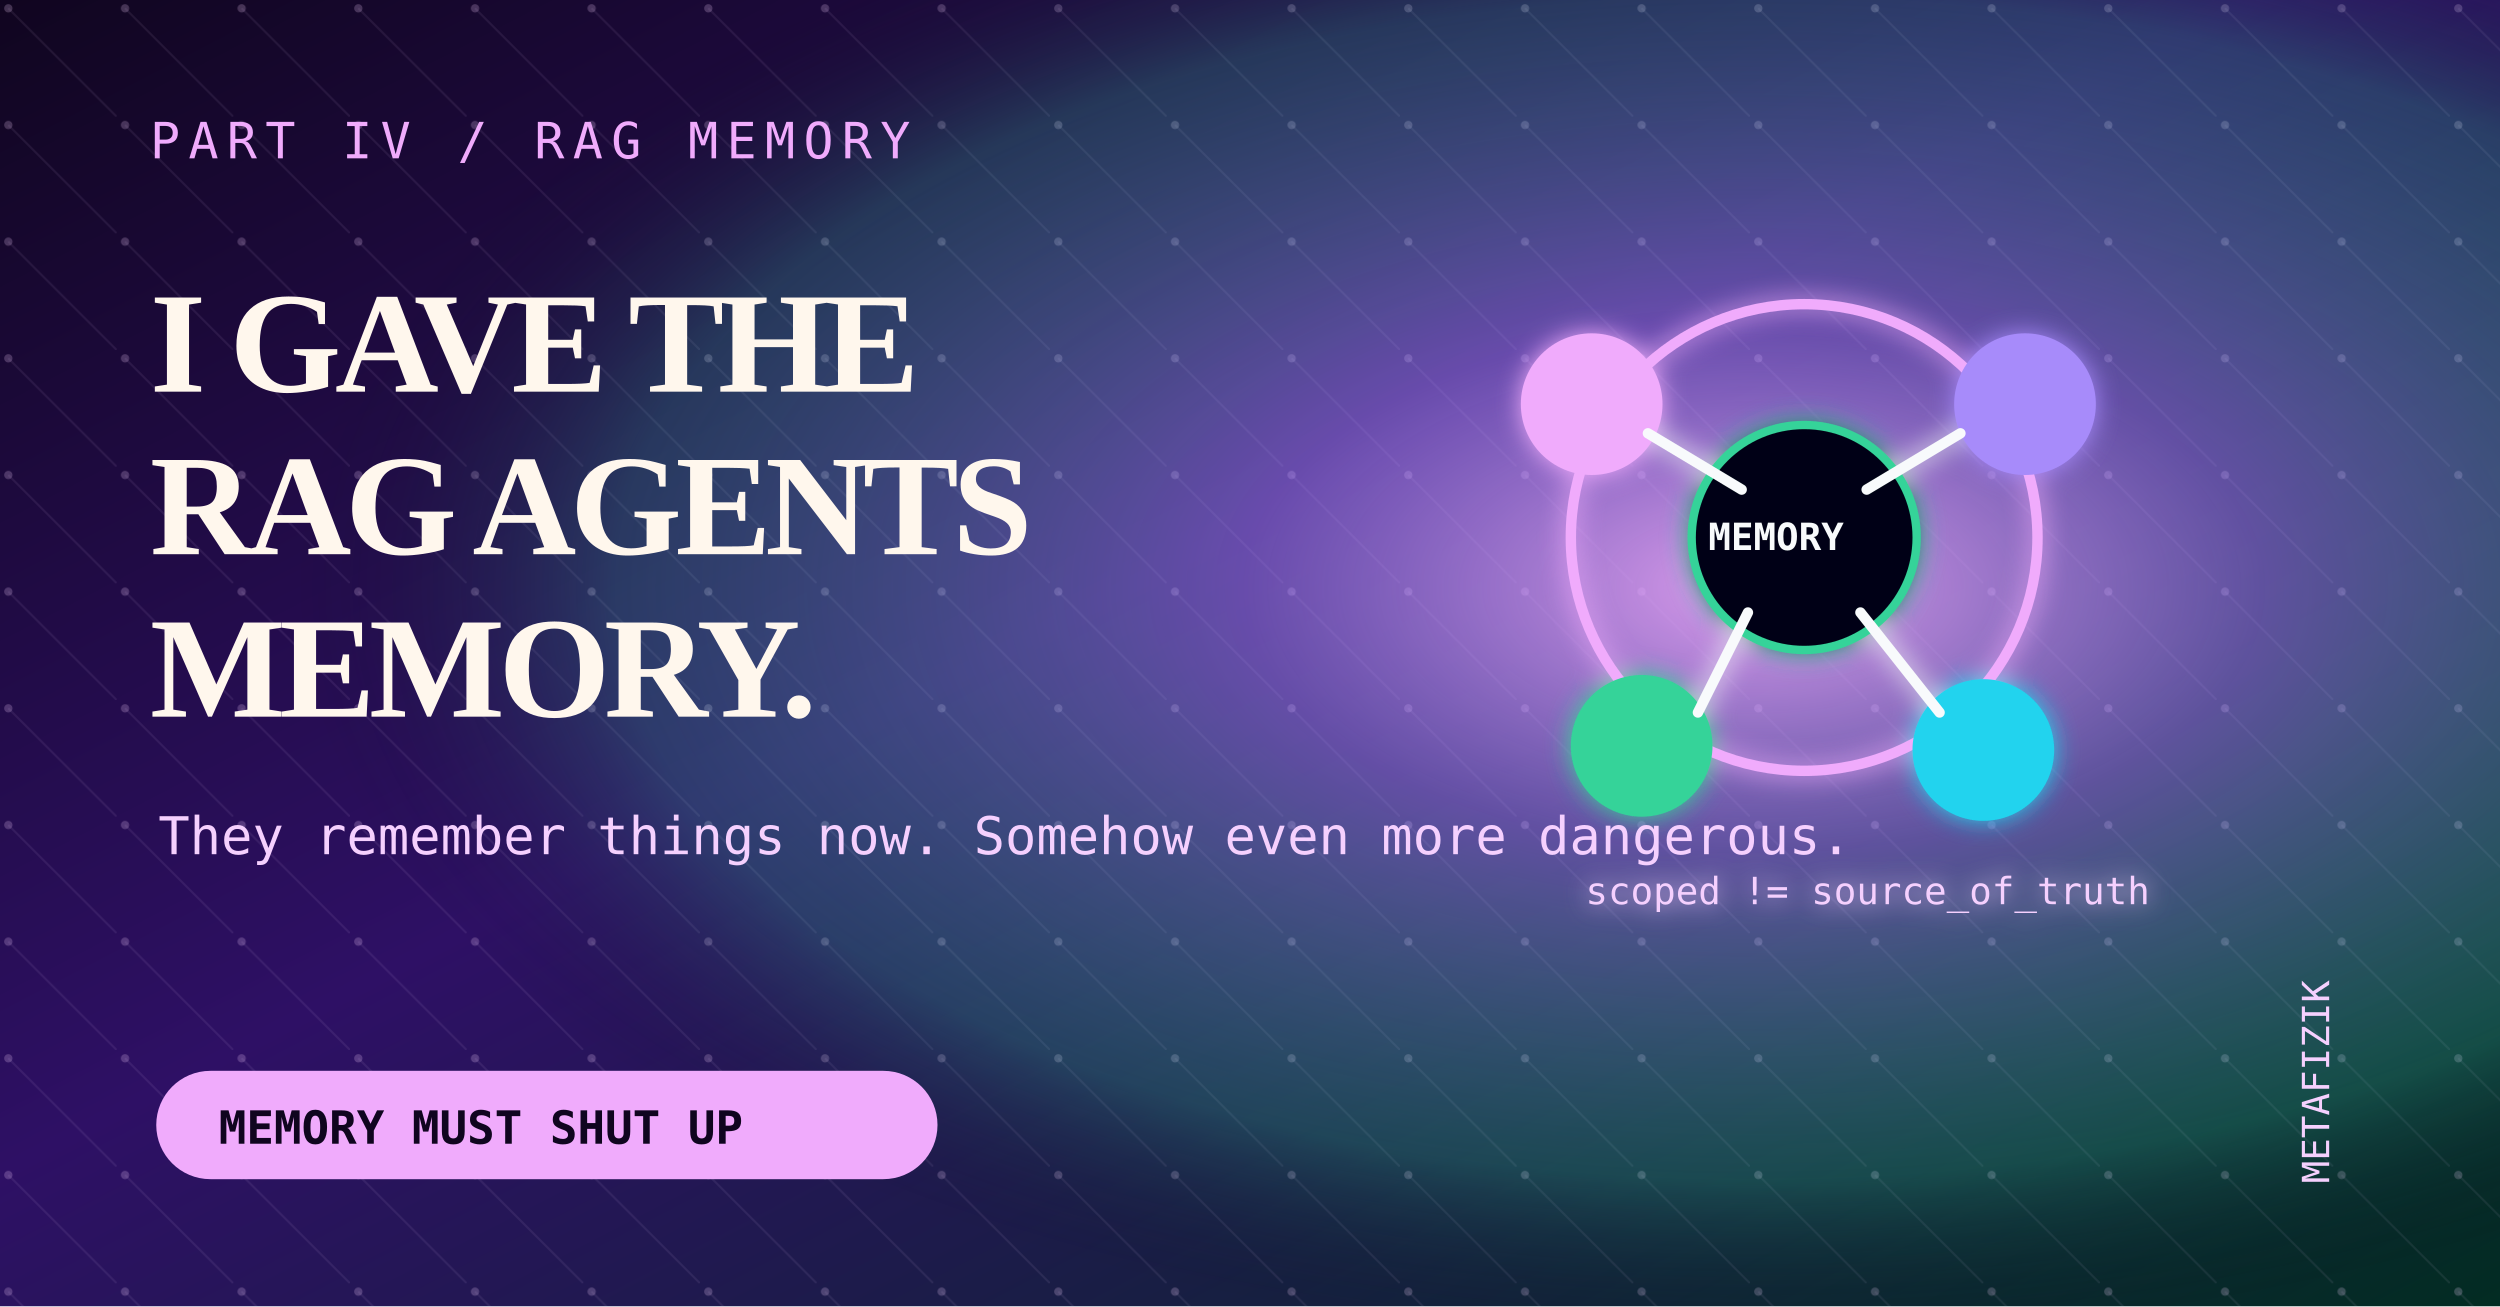
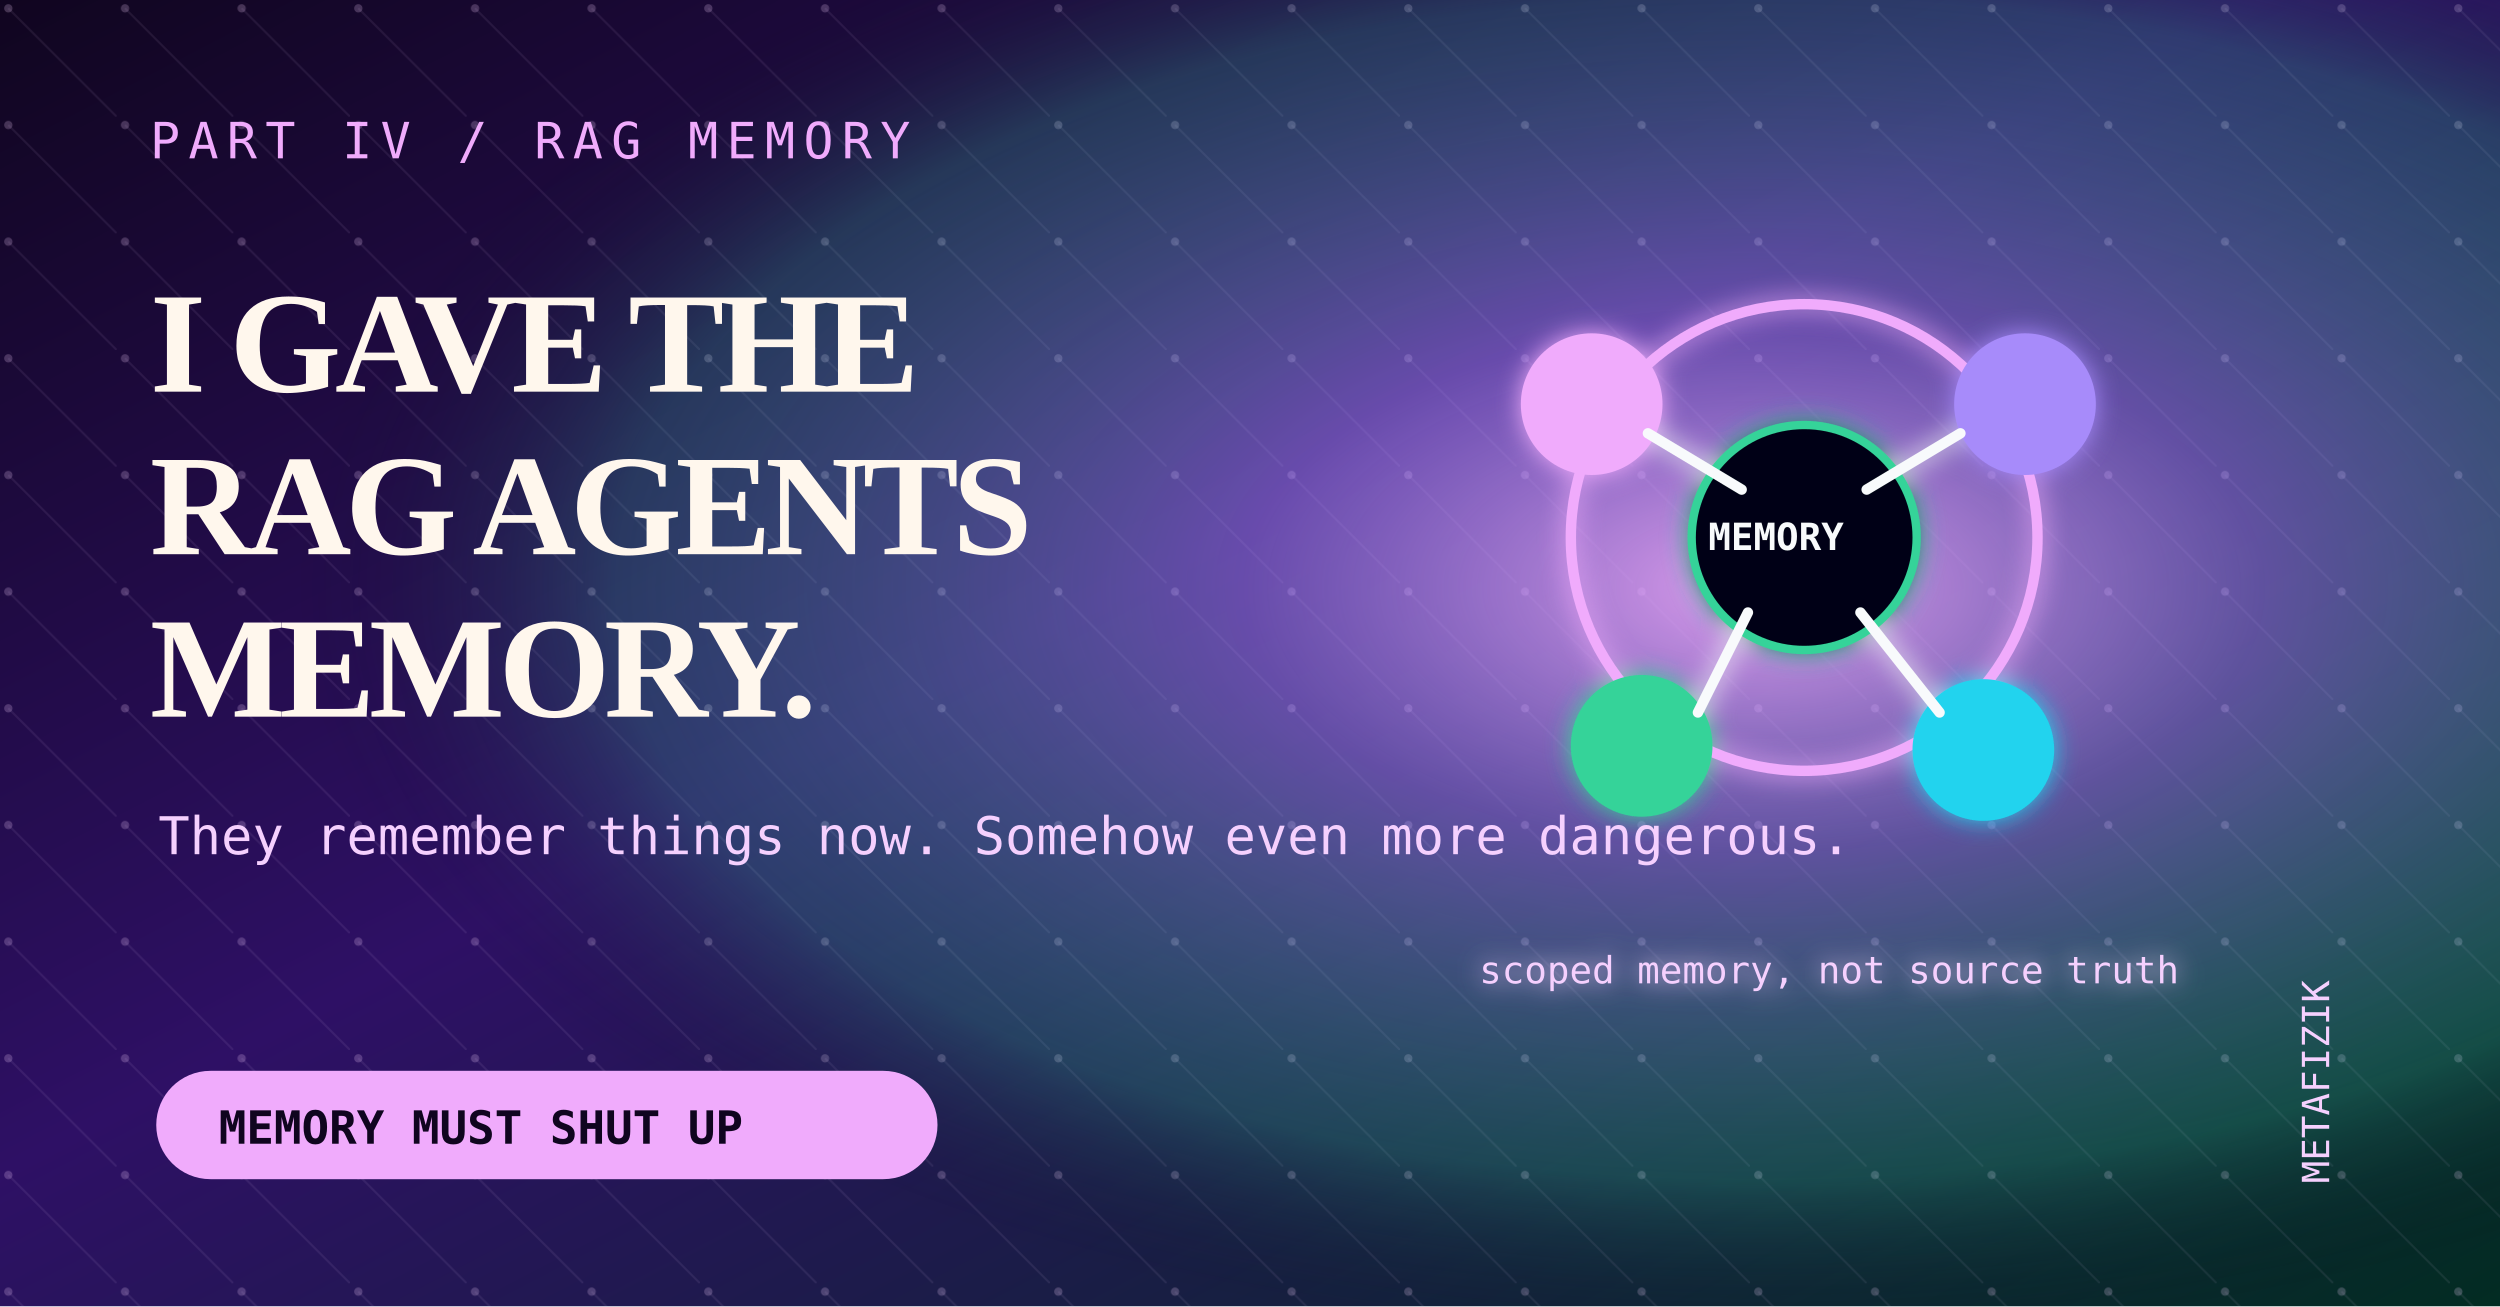
<svg xmlns="http://www.w3.org/2000/svg" width="1200" height="627" viewBox="0 0 1200 627" role="img" aria-labelledby="title desc">
  <defs>
    <linearGradient id="memBg" x1="0" y1="0" x2="1" y2="1">
      <stop offset="0" stop-color="#10051f" />
      <stop offset="0.45" stop-color="#2e1065" />
      <stop offset="1" stop-color="#022c22" />
    </linearGradient>
    <radialGradient id="memCore" cx="70%" cy="45%" r="58%">
      <stop offset="0" stop-color="#f0abfc" stop-opacity="0.9" />
      <stop offset="0.35" stop-color="#a78bfa" stop-opacity="0.48" />
      <stop offset="0.78" stop-color="#34d399" stop-opacity="0.22" />
      <stop offset="1" stop-color="#000000" stop-opacity="0" />
    </radialGradient>
    <filter id="neon">
      <feGaussianBlur stdDeviation="6" result="blur" />
      <feMerge>
        <feMergeNode in="blur" />
        <feMergeNode in="SourceGraphic" />
      </feMerge>
    </filter>
    <pattern id="nodes" width="56" height="56" patternUnits="userSpaceOnUse">
      <circle cx="4" cy="4" r="2" fill="#f5d0fe" opacity="0.22" />
      <path d="M4 4L56 56" stroke="#f5d0fe" stroke-width="1" opacity="0.08" />
    </pattern>
  </defs>
  <rect width="1200" height="627" fill="url(#memBg)" />
  <rect width="1200" height="627" fill="url(#nodes)" />
  <rect width="1200" height="627" fill="url(#memCore)" />
  <g transform="translate(716 90)" filter="url(#neon)">
    <circle cx="150" cy="168" r="112" fill="none" stroke="#f0abfc" stroke-width="5" />
    <circle cx="150" cy="168" r="54" fill="#020617" stroke="#34d399" stroke-width="4" />
    <circle cx="48" cy="104" r="34" fill="#f0abfc" />
    <circle cx="256" cy="104" r="34" fill="#a78bfa" />
    <circle cx="72" cy="268" r="34" fill="#34d399" />
    <circle cx="236" cy="270" r="34" fill="#22d3ee" />
    <path d="M75 118 L120 145 M225 118 L180 145 M99 252 L123 204 M215 252 L177 204" stroke="#f8fafc" stroke-width="5" stroke-linecap="round" />
    <text x="104" y="174" fill="#f8fafc" font-family="Menlo, Consolas, monospace" font-size="18" font-weight="800">MEMORY</text>
-     <text x="45" y="344" fill="#f5d0fe" font-family="Menlo, Consolas, monospace" font-size="18">scoped != source_of_truth</text>
+     <text x="-6" y="382" fill="#f5d0fe" font-family="Menlo, Consolas, monospace" font-size="18">scoped memory, not source truth</text>
  </g>
  <g transform="translate(72 76)">
    <text x="0" y="0" fill="#f0abfc" font-family="Menlo, Consolas, monospace" font-size="24" letter-spacing="4">PART IV / RAG MEMORY</text>
    <text x="0" y="112" fill="#fff7ed" font-family="Georgia, 'Times New Roman', serif" font-weight="800" font-size="69" letter-spacing="-3">I GAVE THE</text>
    <text x="0" y="190" fill="#fff7ed" font-family="Georgia, 'Times New Roman', serif" font-weight="800" font-size="69" letter-spacing="-3">RAG AGENTS</text>
    <text x="0" y="268" fill="#fff7ed" font-family="Georgia, 'Times New Roman', serif" font-weight="800" font-size="69" letter-spacing="-3">MEMORY.</text>
    <text x="4" y="334" fill="#f5d0fe" font-family="Menlo, Consolas, monospace" font-size="25">They remember things now. Somehow even more dangerous.</text>
  </g>
  <g transform="translate(75 514)">
    <rect x="0" y="0" width="375" height="52" rx="26" fill="#f0abfc" />
    <text x="30" y="35" fill="#10051f" font-family="Menlo, Consolas, monospace" font-size="22" font-weight="800">MEMORY MUST SHUT UP</text>
  </g>
  <text x="1118" y="568" fill="#f5d0fe" font-family="Menlo, Consolas, monospace" font-size="18" transform="rotate(-90 1118 568)">METAFIZIK</text>
</svg>
